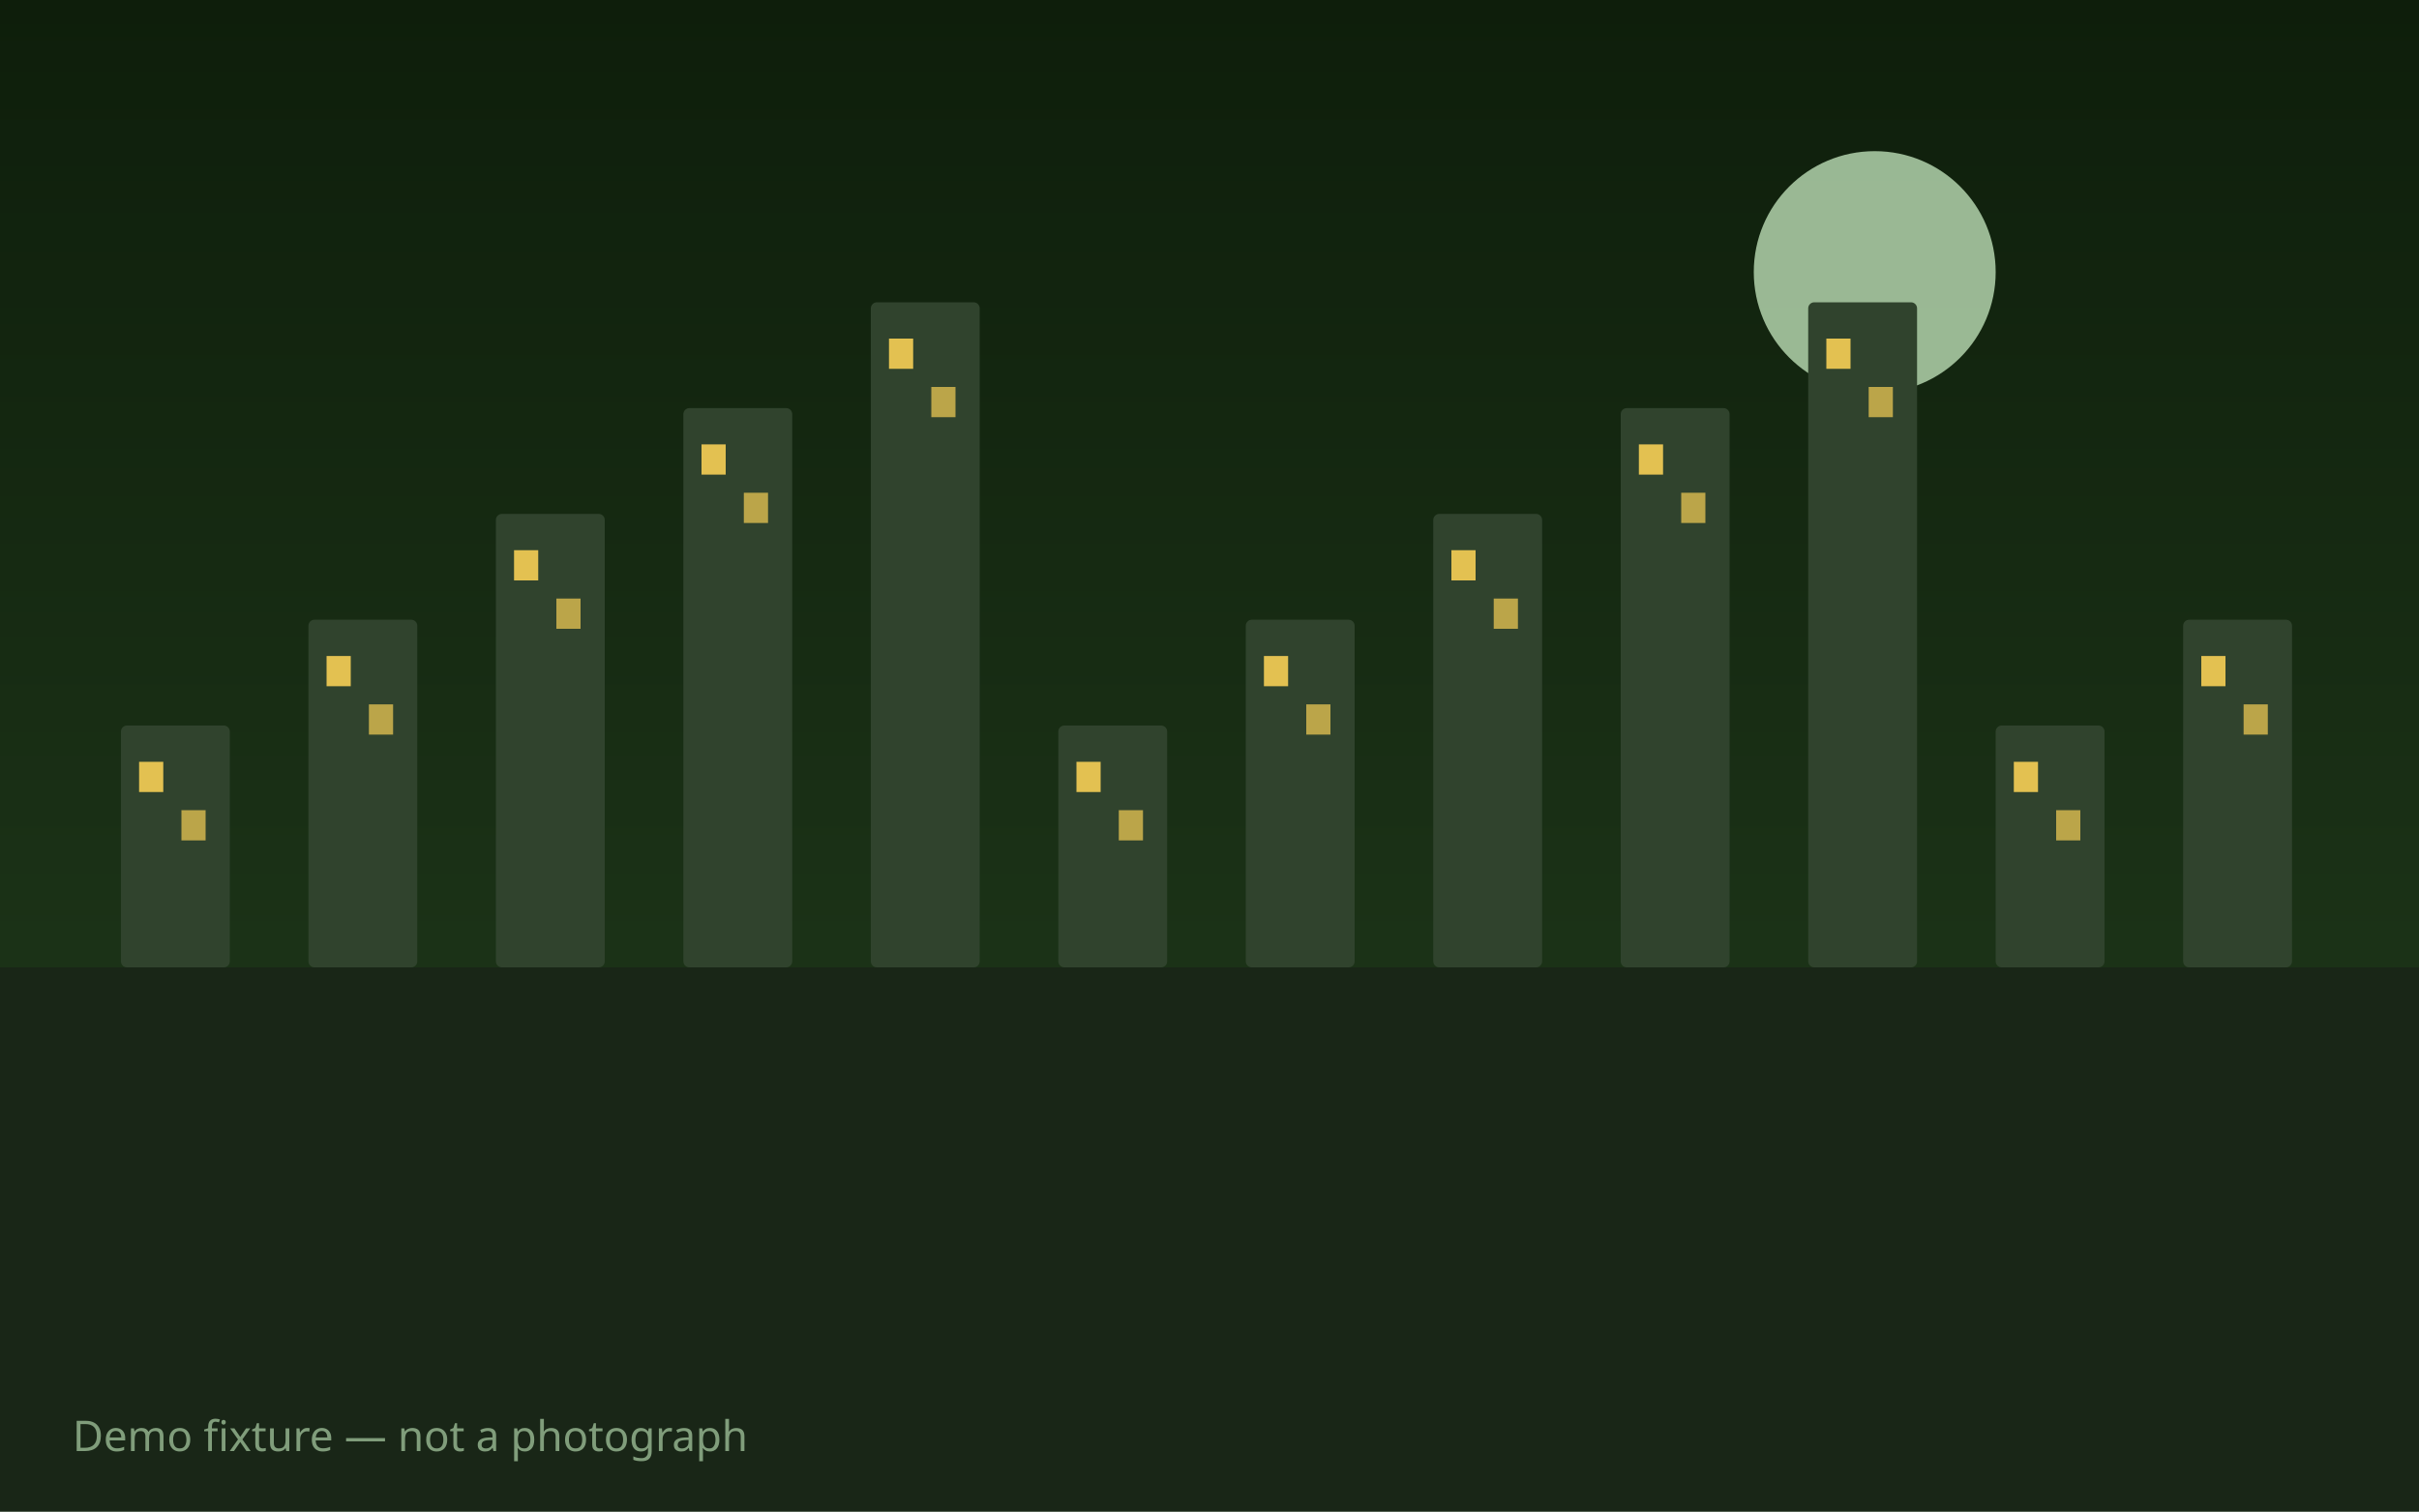
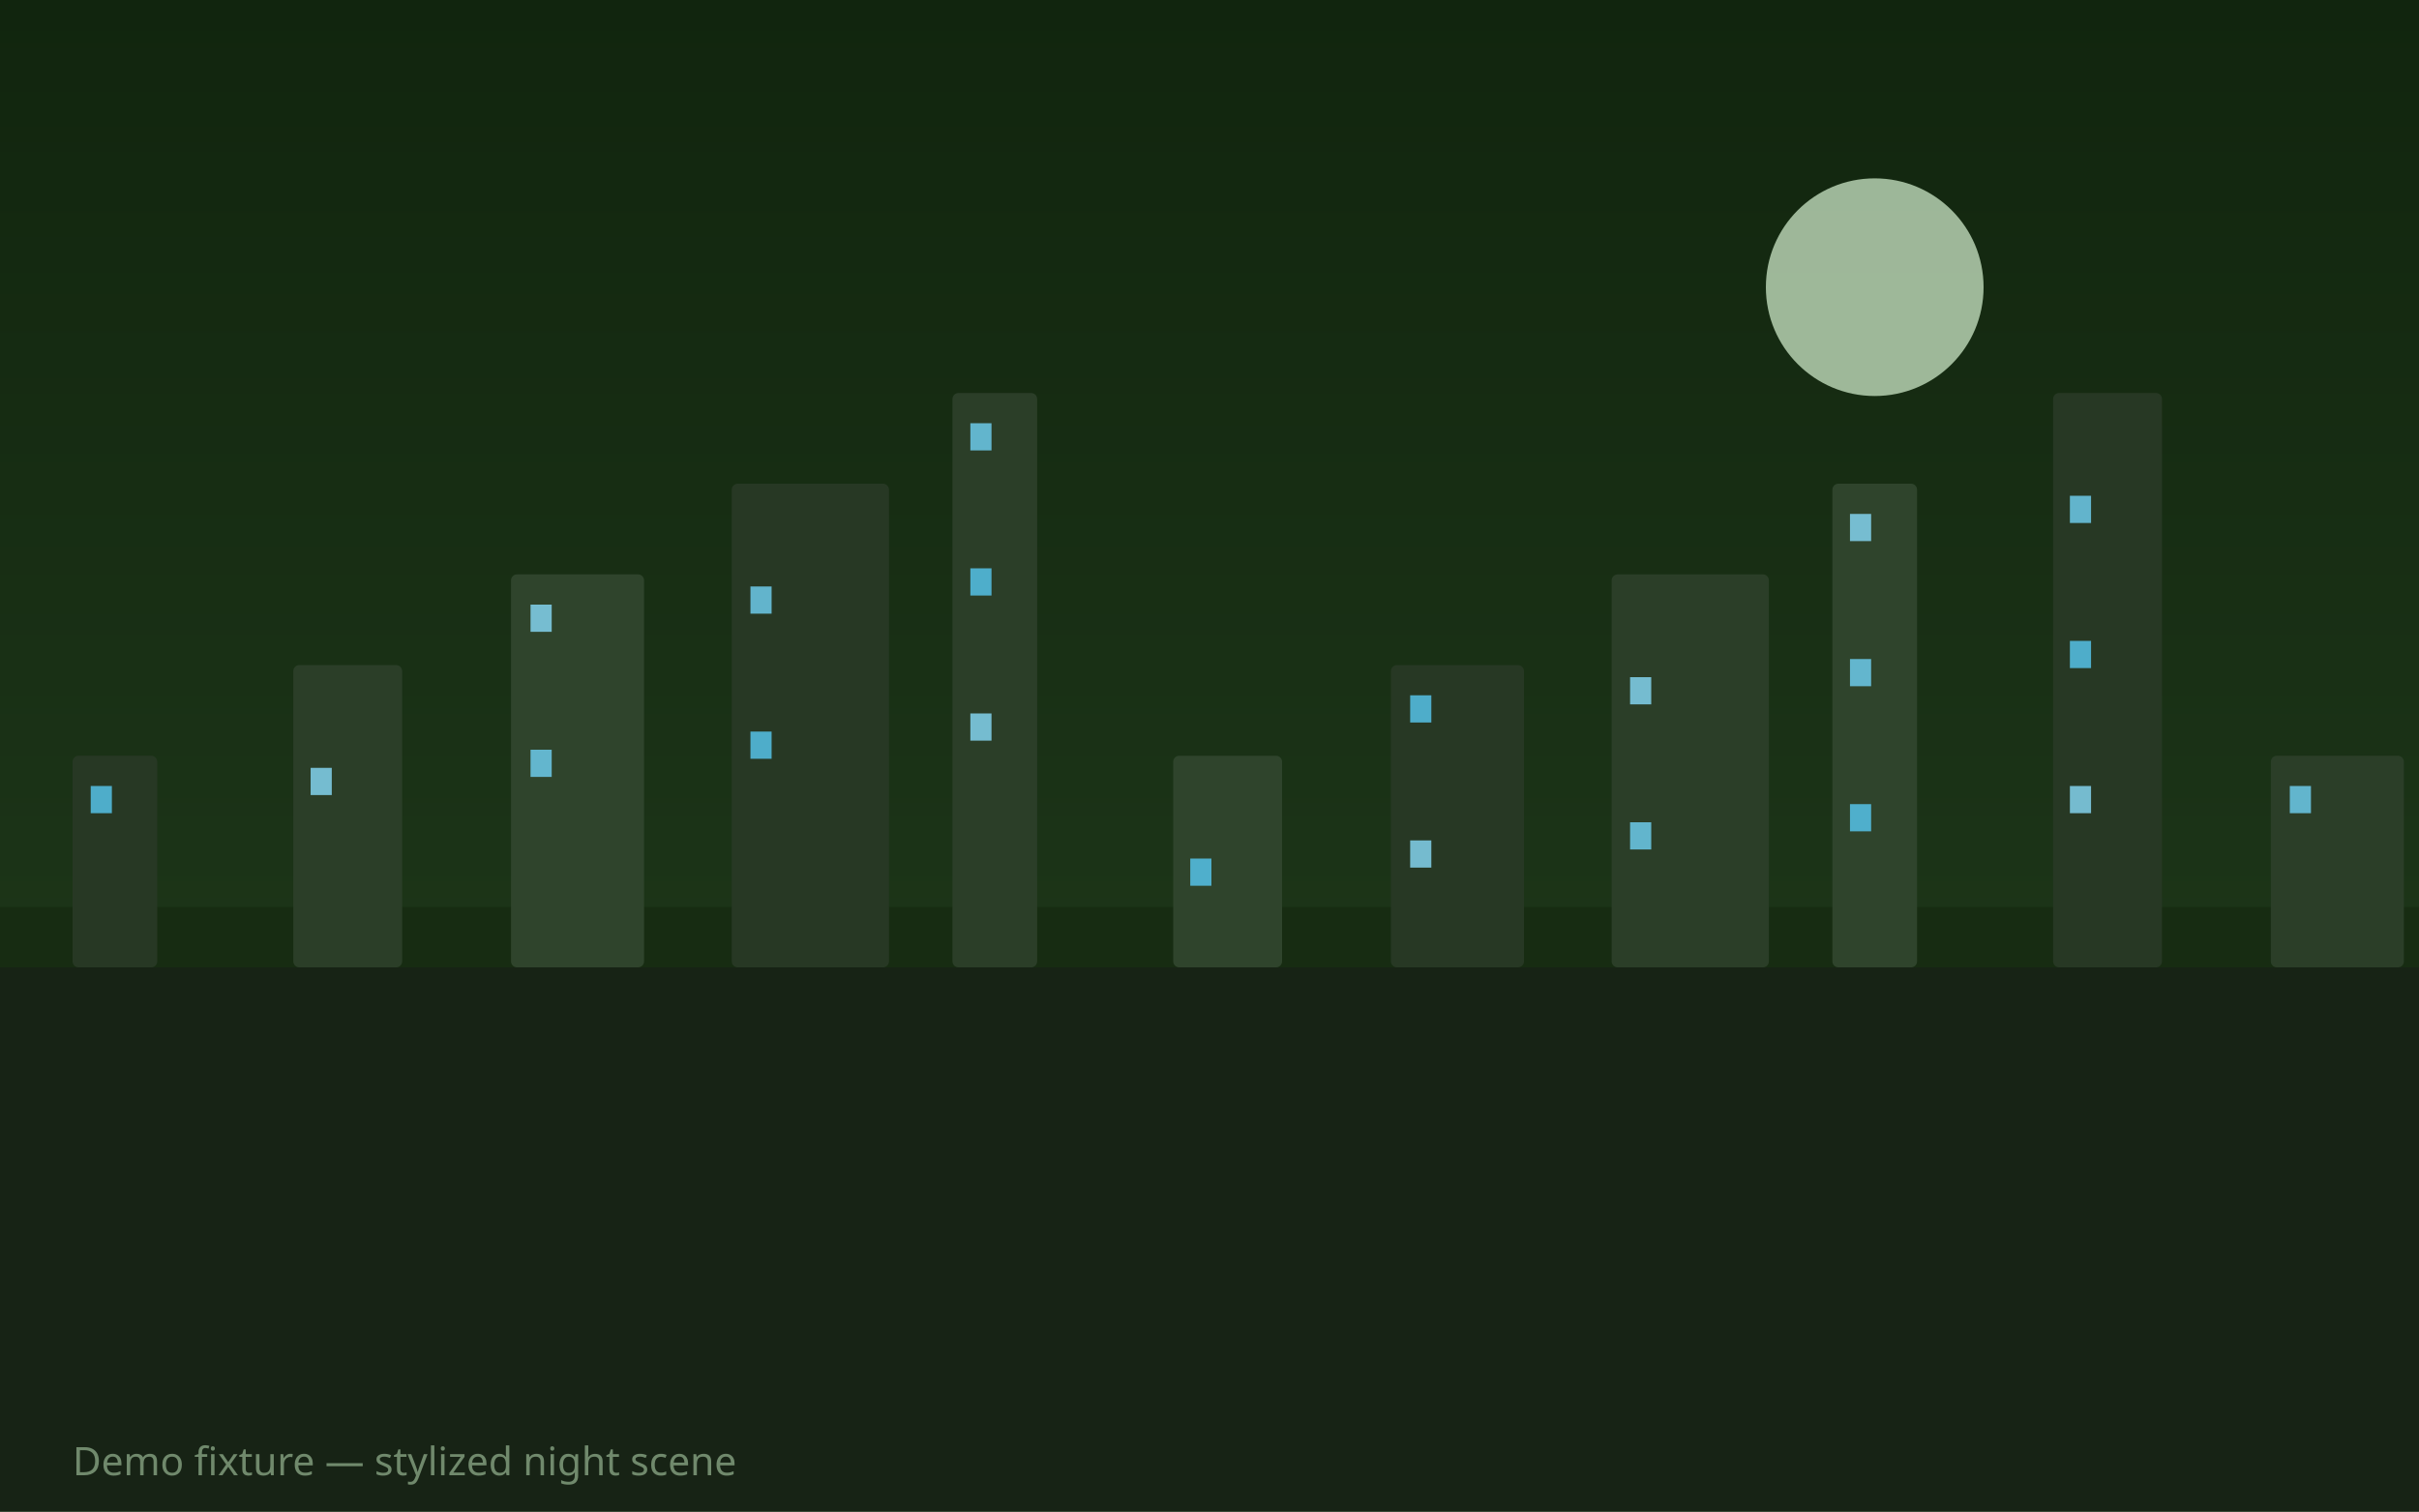
- <svg xmlns="http://www.w3.org/2000/svg" viewBox="0 0 800 500" role="img" aria-label="Demo night scene">
+ <svg xmlns="http://www.w3.org/2000/svg" width="800" height="500" viewBox="0 0 800 500" role="img" aria-label="Demo night scene">
  <defs>
    <linearGradient id="sky-aad-04" x1="0" y1="0" x2="0" y2="1">
-       <stop offset="0%" stop-color="hsl(111, 45%, 8%)" />
+       <stop offset="0%" stop-color="hsl(111, 45%, 10%)" />
      <stop offset="100%" stop-color="hsl(111, 35%, 18%)" />
    </linearGradient>
  </defs>
  <rect width="800" height="500" fill="url(#sky-aad-04)" />
-   <circle cx="620" cy="90" r="40" fill="hsl(111, 30%, 75%)" opacity="0.85" />
-   <rect y="320" width="800" height="180" fill="hsl(111, 25%, 12%)" />
-   <rect x="40" y="240" width="36" height="80" fill="hsl(111, 20%, 22%)" rx="2" />
-   <rect x="46" y="252" width="8" height="10" fill="hsl(45, 90%, 65%)" opacity="0.9" />
-   <rect x="60" y="268" width="8" height="10" fill="hsl(45, 90%, 65%)" opacity="0.7" />
-   <rect x="102" y="205" width="36" height="115" fill="hsl(111, 20%, 22%)" rx="2" />
-   <rect x="108" y="217" width="8" height="10" fill="hsl(45, 90%, 65%)" opacity="0.9" />
-   <rect x="122" y="233" width="8" height="10" fill="hsl(45, 90%, 65%)" opacity="0.7" />
-   <rect x="164" y="170" width="36" height="150" fill="hsl(111, 20%, 22%)" rx="2" />
-   <rect x="170" y="182" width="8" height="10" fill="hsl(45, 90%, 65%)" opacity="0.9" />
-   <rect x="184" y="198" width="8" height="10" fill="hsl(45, 90%, 65%)" opacity="0.7" />
-   <rect x="226" y="135" width="36" height="185" fill="hsl(111, 20%, 22%)" rx="2" />
-   <rect x="232" y="147" width="8" height="10" fill="hsl(45, 90%, 65%)" opacity="0.9" />
-   <rect x="246" y="163" width="8" height="10" fill="hsl(45, 90%, 65%)" opacity="0.7" />
-   <rect x="288" y="100" width="36" height="220" fill="hsl(111, 20%, 22%)" rx="2" />
-   <rect x="294" y="112" width="8" height="10" fill="hsl(45, 90%, 65%)" opacity="0.9" />
-   <rect x="308" y="128" width="8" height="10" fill="hsl(45, 90%, 65%)" opacity="0.7" />
-   <rect x="350" y="240" width="36" height="80" fill="hsl(111, 20%, 22%)" rx="2" />
-   <rect x="356" y="252" width="8" height="10" fill="hsl(45, 90%, 65%)" opacity="0.9" />
-   <rect x="370" y="268" width="8" height="10" fill="hsl(45, 90%, 65%)" opacity="0.7" />
-   <rect x="412" y="205" width="36" height="115" fill="hsl(111, 20%, 22%)" rx="2" />
-   <rect x="418" y="217" width="8" height="10" fill="hsl(45, 90%, 65%)" opacity="0.9" />
-   <rect x="432" y="233" width="8" height="10" fill="hsl(45, 90%, 65%)" opacity="0.7" />
-   <rect x="474" y="170" width="36" height="150" fill="hsl(111, 20%, 22%)" rx="2" />
-   <rect x="480" y="182" width="8" height="10" fill="hsl(45, 90%, 65%)" opacity="0.9" />
-   <rect x="494" y="198" width="8" height="10" fill="hsl(45, 90%, 65%)" opacity="0.7" />
-   <rect x="536" y="135" width="36" height="185" fill="hsl(111, 20%, 22%)" rx="2" />
-   <rect x="542" y="147" width="8" height="10" fill="hsl(45, 90%, 65%)" opacity="0.9" />
-   <rect x="556" y="163" width="8" height="10" fill="hsl(45, 90%, 65%)" opacity="0.7" />
-   <rect x="598" y="100" width="36" height="220" fill="hsl(111, 20%, 22%)" rx="2" />
-   <rect x="604" y="112" width="8" height="10" fill="hsl(45, 90%, 65%)" opacity="0.9" />
-   <rect x="618" y="128" width="8" height="10" fill="hsl(45, 90%, 65%)" opacity="0.7" />
-   <rect x="660" y="240" width="36" height="80" fill="hsl(111, 20%, 22%)" rx="2" />
-   <rect x="666" y="252" width="8" height="10" fill="hsl(45, 90%, 65%)" opacity="0.9" />
-   <rect x="680" y="268" width="8" height="10" fill="hsl(45, 90%, 65%)" opacity="0.7" />
-   <rect x="722" y="205" width="36" height="115" fill="hsl(111, 20%, 22%)" rx="2" />
-   <rect x="728" y="217" width="8" height="10" fill="hsl(45, 90%, 65%)" opacity="0.9" />
-   <rect x="742" y="233" width="8" height="10" fill="hsl(45, 90%, 65%)" opacity="0.7" />
-   <text x="24" y="480" fill="hsl(111, 15%, 55%)" font-family="system-ui,sans-serif" font-size="14">Demo fixture — not a photograph</text>
+   <circle cx="620" cy="95" r="36" fill="hsl(111, 28%, 78%)" opacity="0.82" />
+   <path d="M0 350 Q200 310 400 340 T800 330 L800 500 L0 500 Z" fill="hsl(111, 40%, 12%)" opacity="0.75" />
+   <rect y="300" width="800" height="120" fill="hsl(111, 40%, 12%)" opacity="0.9" />
+   <ellipse cx="80" cy="360" rx="40" ry="6" fill="hsl(111, 25%, 22%)" opacity="0.35" />
+   <ellipse cx="175" cy="360" rx="40" ry="6" fill="hsl(111, 25%, 22%)" opacity="0.35" />
+   <ellipse cx="270" cy="360" rx="40" ry="6" fill="hsl(111, 25%, 22%)" opacity="0.35" />
+   <ellipse cx="365" cy="360" rx="40" ry="6" fill="hsl(111, 25%, 22%)" opacity="0.35" />
+   <ellipse cx="460" cy="360" rx="40" ry="6" fill="hsl(111, 25%, 22%)" opacity="0.35" />
+   <ellipse cx="555" cy="360" rx="40" ry="6" fill="hsl(111, 25%, 22%)" opacity="0.35" />
+   <ellipse cx="650" cy="360" rx="40" ry="6" fill="hsl(111, 25%, 22%)" opacity="0.35" />
+   <ellipse cx="745" cy="360" rx="40" ry="6" fill="hsl(111, 25%, 22%)" opacity="0.35" />
+   <rect y="320" width="800" height="180" fill="hsl(111, 25%, 11%)" />
+   <rect x="24" y="250" width="28" height="70" fill="hsl(111, 22%, 18%)" rx="2" />
+   <rect x="30" y="260" width="7" height="9" fill="hsl(195, 75%, 62%)" opacity="0.85" />
+   <rect x="97" y="220" width="36" height="100" fill="hsl(111, 22%, 20%)" rx="2" />
+   <rect x="102.727" y="254" width="7" height="9" fill="hsl(195, 75%, 72%)" opacity="0.85" />
+   <rect x="169" y="190" width="44" height="130" fill="hsl(111, 22%, 22%)" rx="2" />
+   <rect x="175.455" y="200" width="7" height="9" fill="hsl(195, 75%, 72%)" opacity="0.85" />
+   <rect x="175.455" y="248" width="7" height="9" fill="hsl(195, 75%, 67%)" opacity="0.85" />
+   <rect x="242" y="160" width="52" height="160" fill="hsl(111, 22%, 18%)" rx="2" />
+   <rect x="248.182" y="194" width="7" height="9" fill="hsl(195, 75%, 67%)" opacity="0.85" />
+   <rect x="248.182" y="242" width="7" height="9" fill="hsl(195, 75%, 62%)" opacity="0.85" />
+   <rect x="315" y="130" width="28" height="190" fill="hsl(111, 22%, 20%)" rx="2" />
+   <rect x="320.909" y="140" width="7" height="9" fill="hsl(195, 75%, 67%)" opacity="0.85" />
+   <rect x="320.909" y="188" width="7" height="9" fill="hsl(195, 75%, 62%)" opacity="0.85" />
+   <rect x="320.909" y="236" width="7" height="9" fill="hsl(195, 75%, 72%)" opacity="0.85" />
+   <rect x="388" y="250" width="36" height="70" fill="hsl(111, 22%, 22%)" rx="2" />
+   <rect x="393.636" y="284" width="7" height="9" fill="hsl(195, 75%, 62%)" opacity="0.85" />
+   <rect x="460" y="220" width="44" height="100" fill="hsl(111, 22%, 18%)" rx="2" />
+   <rect x="466.364" y="230" width="7" height="9" fill="hsl(195, 75%, 62%)" opacity="0.85" />
+   <rect x="466.364" y="278" width="7" height="9" fill="hsl(195, 75%, 72%)" opacity="0.85" />
+   <rect x="533" y="190" width="52" height="130" fill="hsl(111, 22%, 20%)" rx="2" />
+   <rect x="539.091" y="224" width="7" height="9" fill="hsl(195, 75%, 72%)" opacity="0.85" />
+   <rect x="539.091" y="272" width="7" height="9" fill="hsl(195, 75%, 67%)" opacity="0.85" />
+   <rect x="606" y="160" width="28" height="160" fill="hsl(111, 22%, 22%)" rx="2" />
+   <rect x="611.818" y="170" width="7" height="9" fill="hsl(195, 75%, 72%)" opacity="0.85" />
+   <rect x="611.818" y="218" width="7" height="9" fill="hsl(195, 75%, 67%)" opacity="0.85" />
+   <rect x="611.818" y="266" width="7" height="9" fill="hsl(195, 75%, 62%)" opacity="0.85" />
+   <rect x="679" y="130" width="36" height="190" fill="hsl(111, 22%, 18%)" rx="2" />
+   <rect x="684.545" y="164" width="7" height="9" fill="hsl(195, 75%, 67%)" opacity="0.85" />
+   <rect x="684.545" y="212" width="7" height="9" fill="hsl(195, 75%, 62%)" opacity="0.85" />
+   <rect x="684.545" y="260" width="7" height="9" fill="hsl(195, 75%, 72%)" opacity="0.85" />
+   <rect x="751" y="250" width="44" height="70" fill="hsl(111, 22%, 20%)" rx="2" />
+   <rect x="757.273" y="260" width="7" height="9" fill="hsl(195, 75%, 67%)" opacity="0.85" />
+   <text x="24" y="488" fill="hsl(111, 12%, 48%)" font-family="system-ui,sans-serif" font-size="13">Demo fixture — stylized night scene</text>
</svg>
